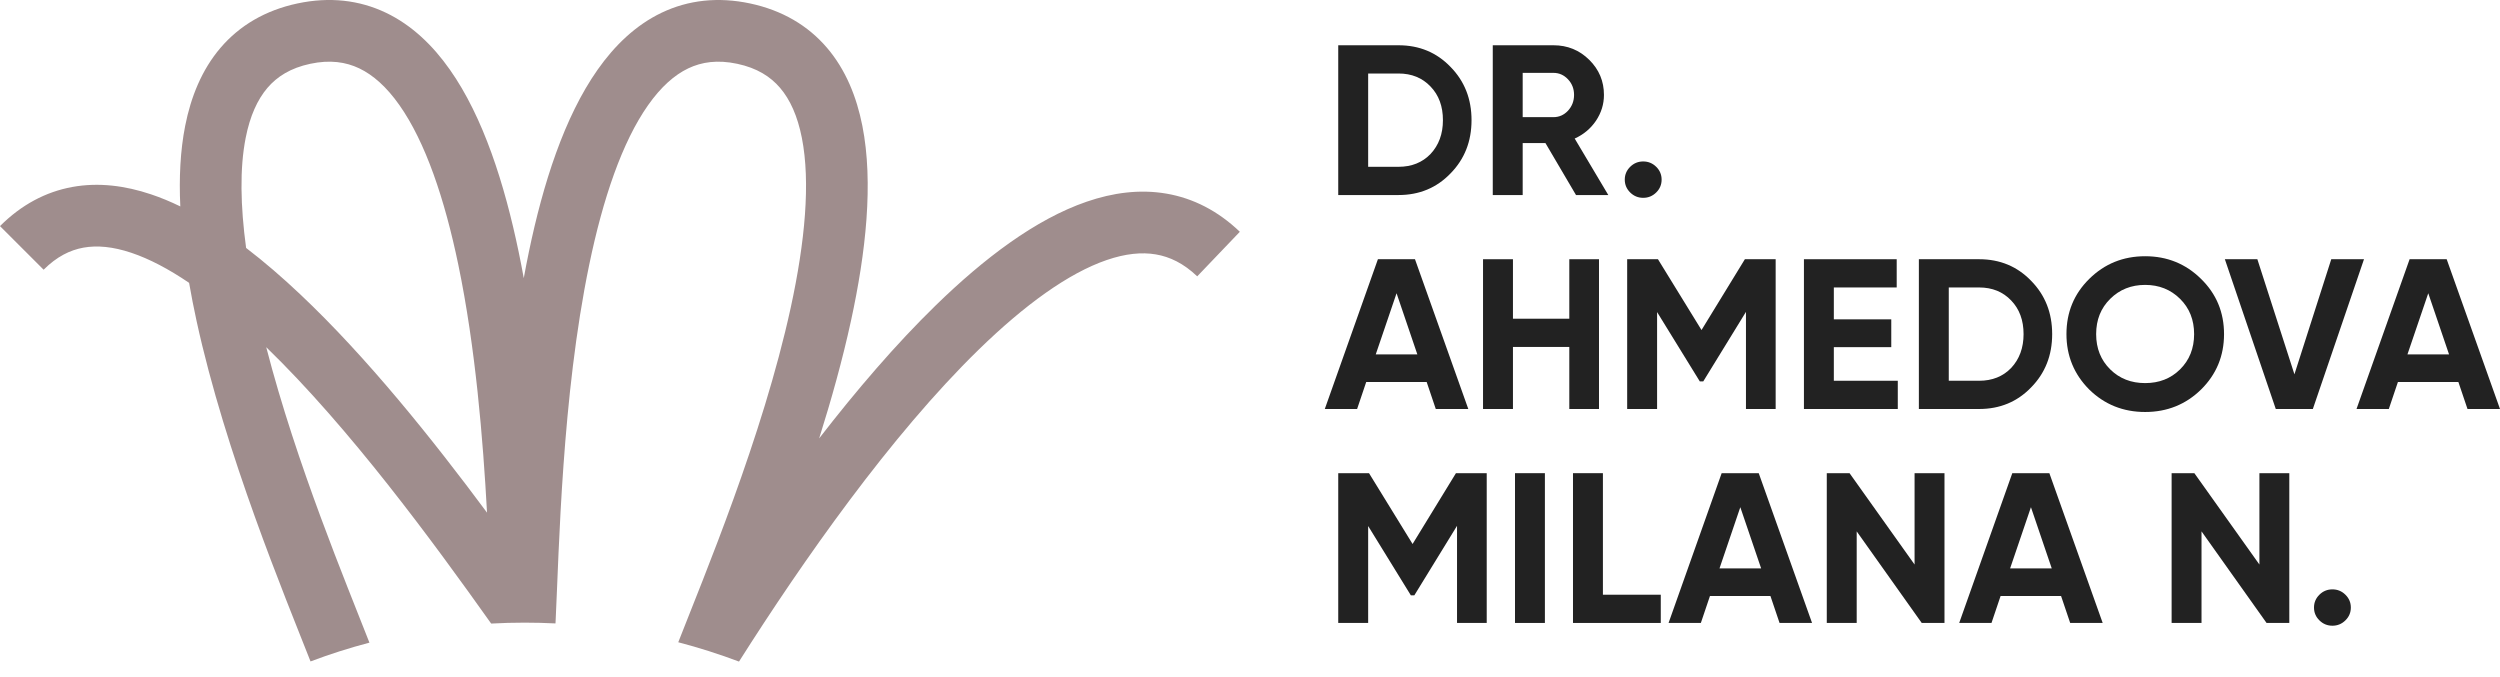
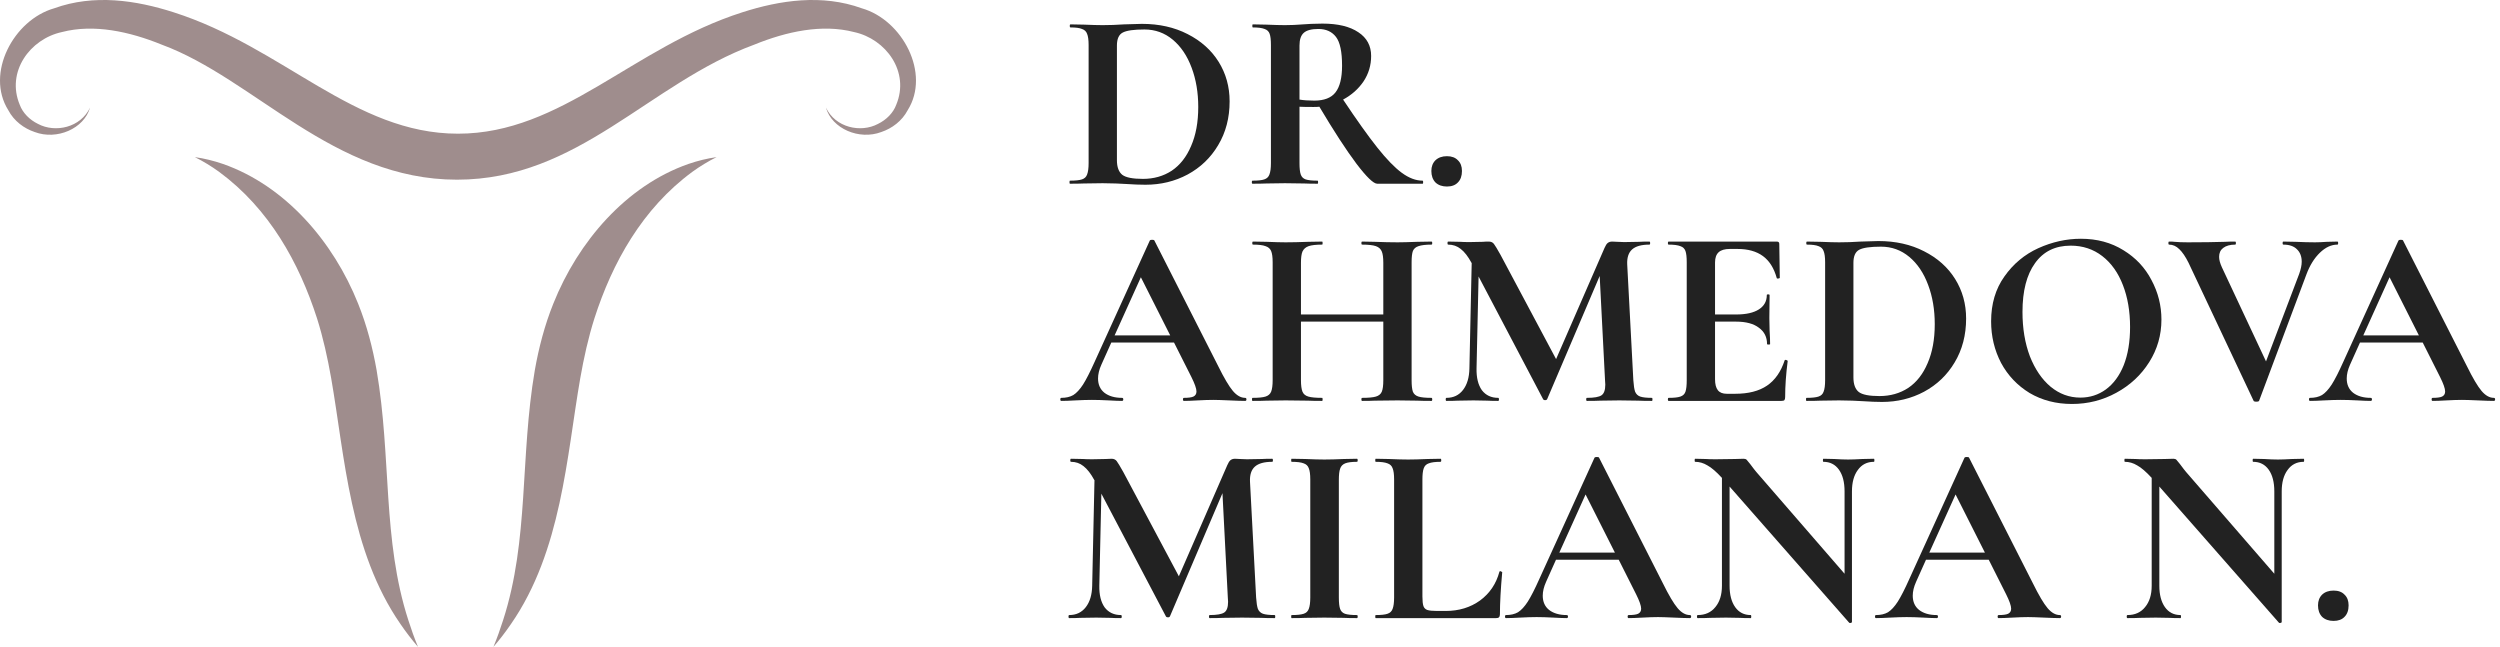
- <svg xmlns="http://www.w3.org/2000/svg" width="122" height="33" viewBox="0 0 122 33" fill="none">
-   <path d="M65.306 2.209H68.247C69.262 2.209 70.109 2.561 70.785 3.264C71.469 3.96 71.811 4.826 71.811 5.864C71.811 6.901 71.469 7.767 70.785 8.463C70.109 9.166 69.262 9.518 68.247 9.518H65.306V2.209ZM66.766 8.14H68.247C68.888 8.14 69.41 7.931 69.812 7.513C70.214 7.082 70.415 6.532 70.415 5.864C70.415 5.188 70.214 4.642 69.812 4.224C69.41 3.8 68.888 3.587 68.247 3.587H66.766V8.14Z" fill="#222222" />
-   <path d="M78.485 9.518H76.909L75.417 6.981H74.307V9.518H72.847V2.209H75.809C76.493 2.209 77.075 2.446 77.554 2.919C78.034 3.393 78.273 3.963 78.273 4.632C78.273 5.084 78.143 5.505 77.882 5.895C77.621 6.278 77.275 6.567 76.845 6.761L78.485 9.518ZM75.809 3.556H74.307V5.717H75.809C76.084 5.717 76.32 5.613 76.517 5.404C76.715 5.188 76.814 4.931 76.814 4.632C76.814 4.332 76.715 4.078 76.517 3.869C76.32 3.661 76.084 3.556 75.809 3.556Z" fill="#222222" />
-   <path d="M81.087 8.766C81.087 9.01 80.999 9.219 80.823 9.393C80.646 9.567 80.435 9.654 80.188 9.654C79.941 9.654 79.73 9.567 79.553 9.393C79.377 9.219 79.289 9.01 79.289 8.766C79.289 8.523 79.377 8.314 79.553 8.14C79.73 7.966 79.941 7.879 80.188 7.879C80.435 7.879 80.646 7.966 80.823 8.14C80.999 8.314 81.087 8.523 81.087 8.766Z" fill="#222222" />
-   <path d="M71.653 19.959H70.066L69.622 18.643H66.671L66.227 19.959H64.65L67.242 12.65H69.051L71.653 19.959ZM68.152 14.31L67.136 17.296H69.167L68.152 14.31Z" fill="#222222" />
-   <path d="M76.582 15.553V12.65H78.031V19.959H76.582V16.931H73.832V19.959H72.372V12.65H73.832V15.553H76.582Z" fill="#222222" />
-   <path d="M85.15 12.65H86.652V19.959H85.203V15.219L83.119 18.612H82.95L80.866 15.229V19.959H79.406V12.65H80.908L83.034 16.106L85.15 12.65Z" fill="#222222" />
-   <path d="M89.491 16.941V18.581H92.612V19.959H88.032V12.65H92.559V14.028H89.491V15.584H92.294V16.941H89.491Z" fill="#222222" />
-   <path d="M93.641 12.65H96.581C97.597 12.65 98.443 13.002 99.12 13.705C99.804 14.401 100.146 15.267 100.146 16.305C100.146 17.342 99.804 18.208 99.12 18.904C98.443 19.607 97.597 19.959 96.581 19.959H93.641V12.65ZM95.1 18.581H96.581C97.223 18.581 97.745 18.372 98.147 17.954C98.549 17.523 98.75 16.973 98.75 16.305C98.75 15.629 98.549 15.083 98.147 14.665C97.745 14.241 97.223 14.028 96.581 14.028H95.1V18.581Z" fill="#222222" />
-   <path d="M107.412 19.009C106.664 19.74 105.755 20.105 104.683 20.105C103.611 20.105 102.701 19.74 101.954 19.009C101.213 18.264 100.843 17.363 100.843 16.305C100.843 15.239 101.213 14.342 101.954 13.611C102.701 12.873 103.611 12.504 104.683 12.504C105.755 12.504 106.664 12.873 107.412 13.611C108.159 14.342 108.533 15.239 108.533 16.305C108.533 17.369 108.159 18.271 107.412 19.009ZM102.98 18.027C103.431 18.473 103.999 18.695 104.683 18.695C105.367 18.695 105.934 18.473 106.386 18.027C106.844 17.575 107.073 17.001 107.073 16.305C107.073 15.608 106.844 15.034 106.386 14.582C105.927 14.129 105.36 13.903 104.683 13.903C104.006 13.903 103.438 14.129 102.98 14.582C102.521 15.034 102.292 15.608 102.292 16.305C102.292 17.001 102.521 17.575 102.98 18.027Z" fill="#222222" />
-   <path d="M112.867 19.959H111.058L108.573 12.65H110.159L111.968 18.267L113.766 12.65H115.363L112.867 19.959Z" fill="#222222" />
-   <path d="M122 19.959H120.414L119.969 18.643H117.018L116.574 19.959H114.998L117.589 12.65H119.398L122 19.959ZM118.499 14.31L117.483 17.296H119.514L118.499 14.31Z" fill="#222222" />
-   <path d="M71.05 23.091H72.552V30.4H71.103V25.66L69.019 29.053H68.85L66.766 25.67V30.4H65.306V23.091H66.808L68.934 26.547L71.05 23.091Z" fill="#222222" />
-   <path d="M73.932 30.4V23.091H75.391V30.4H73.932Z" fill="#222222" />
-   <path d="M78.222 23.091V29.022H81.046V30.4H76.762V23.091H78.222Z" fill="#222222" />
-   <path d="M88.428 30.4H86.842L86.397 29.084H83.446L83.002 30.4H81.426L84.017 23.091H85.826L88.428 30.4ZM84.927 24.751L83.912 27.737H85.943L84.927 24.751Z" fill="#222222" />
-   <path d="M93.431 27.549V23.091H94.891V30.4H93.78L90.607 25.931V30.4H89.147V23.091H90.258L93.431 27.549Z" fill="#222222" />
-   <path d="M102.611 30.4H101.025L100.58 29.084H97.629L97.185 30.4H95.609L98.2 23.091H100.009L102.611 30.4ZM99.11 24.751L98.094 27.737H100.125L99.11 24.751Z" fill="#222222" />
-   <path d="M110.259 27.549V23.091H111.718V30.4H110.608L107.434 25.931V30.4H105.975V23.091H107.085L110.259 27.549Z" fill="#222222" />
-   <path d="M114.721 29.648C114.721 29.892 114.633 30.101 114.456 30.274C114.28 30.448 114.068 30.535 113.822 30.535C113.575 30.535 113.363 30.448 113.187 30.274C113.011 30.101 112.923 29.892 112.923 29.648C112.923 29.404 113.011 29.196 113.187 29.022C113.363 28.848 113.575 28.761 113.822 28.761C114.068 28.761 114.28 28.848 114.456 29.022C114.633 29.196 114.721 29.404 114.721 29.648Z" fill="#222222" />
-   <path fill-rule="evenodd" clip-rule="evenodd" d="M32.291 0.619C33.587 0.002 35.037 -0.164 36.603 0.168C38.169 0.501 39.427 1.243 40.359 2.334C41.274 3.406 41.805 4.732 42.083 6.14C42.632 8.918 42.255 12.318 41.528 15.655C41.113 17.564 40.568 19.512 39.975 21.394C41.787 19.053 43.713 16.802 45.663 14.903C48.019 12.608 50.533 10.7 53.028 9.843C54.295 9.407 55.608 9.225 56.911 9.447C58.229 9.671 59.44 10.293 60.504 11.311L58.424 13.486C57.758 12.849 57.084 12.53 56.406 12.415C55.713 12.297 54.919 12.376 54.006 12.69C52.142 13.33 50.012 14.869 47.764 17.059C43.455 21.257 39.167 27.39 36.063 32.285C35.098 31.921 34.109 31.606 33.099 31.342C34.347 28.141 37.211 21.335 38.587 15.015C39.288 11.793 39.557 8.883 39.13 6.723C38.92 5.662 38.558 4.861 38.069 4.289C37.598 3.737 36.941 3.318 35.977 3.113C35.013 2.908 34.243 3.024 33.587 3.336C32.909 3.66 32.252 4.244 31.629 5.129C30.36 6.929 29.422 9.696 28.753 12.925C27.419 19.35 27.283 26.857 27.118 30.221L27.108 30.423C26.608 30.398 26.105 30.385 25.598 30.385C25.052 30.385 24.509 30.4 23.969 30.43C21.091 26.38 17.08 20.906 12.992 16.942C14.474 22.686 16.909 28.489 18.028 31.361C17.049 31.618 16.09 31.925 15.154 32.278C13.914 29.118 11.005 22.152 9.591 15.655C9.457 15.038 9.335 14.42 9.228 13.803C8.237 13.131 7.292 12.632 6.409 12.336C5.511 12.035 4.736 11.964 4.067 12.086C3.415 12.205 2.768 12.523 2.129 13.162L0 11.034C1.035 9.998 2.225 9.362 3.528 9.124C4.815 8.89 6.115 9.062 7.366 9.482C7.843 9.642 8.321 9.84 8.799 10.073C8.734 8.681 8.797 7.351 9.037 6.14C9.315 4.732 9.846 3.406 10.761 2.334C11.693 1.243 12.951 0.501 14.517 0.168C16.082 -0.165 17.533 0.002 18.828 0.619C20.101 1.226 21.125 2.221 21.951 3.395C23.583 5.709 24.621 8.969 25.315 12.313C25.401 12.729 25.483 13.15 25.56 13.574C25.637 13.15 25.718 12.729 25.805 12.313C26.499 8.969 27.537 5.709 29.168 3.395C29.995 2.221 31.019 1.226 32.291 0.619ZM17.532 3.336C16.877 3.024 16.106 2.908 15.142 3.113C14.178 3.318 13.522 3.737 13.05 4.289C12.562 4.861 12.199 5.662 11.99 6.723C11.696 8.209 11.732 10.048 12.01 12.099C12.905 12.783 13.788 13.548 14.648 14.36C17.918 17.444 21.12 21.452 23.767 25.017C23.57 21.423 23.205 16.96 22.367 12.925C21.697 9.696 20.759 6.929 19.491 5.129C18.868 4.245 18.211 3.66 17.532 3.336Z" fill="#9F8D8D" />
+ <svg xmlns="http://www.w3.org/2000/svg" width="143" height="37" viewBox="0 0 143 37" fill="none">
+   <path d="M40.988 8.987C40.499 9.231 40.04 9.513 39.608 9.824C36.733 11.937 35.022 15.034 33.999 18.217C33.65 19.32 33.398 20.462 33.19 21.638C32.407 26.142 32.122 31.514 29.229 35.693C28.917 36.15 28.584 36.584 28.225 37C28.434 36.492 28.616 35.986 28.778 35.473C30.271 30.854 29.737 26.177 30.591 21.178C30.817 19.901 31.149 18.613 31.649 17.37C33.063 13.826 35.81 10.627 39.379 9.378C39.907 9.196 40.447 9.063 40.988 8.987Z" fill="#9F8D8D" />
+   <path d="M11.146 8.987C11.687 9.063 12.227 9.196 12.755 9.378C16.324 10.627 19.071 13.826 20.485 17.37C20.985 18.613 21.317 19.901 21.543 21.178C22.397 26.177 21.863 30.854 23.356 35.473C23.518 35.986 23.7 36.492 23.909 37C23.55 36.584 23.217 36.15 22.905 35.693C20.012 31.514 19.727 26.142 18.944 21.638C18.736 20.462 18.484 19.32 18.136 18.217C17.112 15.034 15.4 11.937 12.526 9.824C12.094 9.513 11.635 9.231 11.146 8.987Z" fill="#9F8D8D" />
+   <path d="M42.463 0.703C44.604 0.016 47.012 -0.352 49.296 0.475C51.623 1.142 53.239 4.199 51.921 6.301C51.594 6.925 51.018 7.348 50.407 7.553C49.148 8.028 47.588 7.368 47.241 6.15C47.783 7.303 49.233 7.613 50.218 7.089C50.702 6.854 51.094 6.457 51.262 5.999C52.056 4.11 50.679 2.227 48.85 1.833C47.02 1.359 44.99 1.803 43.14 2.555C37.105 4.78 33.101 10.278 26.137 10.278C19.064 10.278 14.545 4.506 9.255 2.555C7.404 1.803 5.374 1.359 3.544 1.833C1.715 2.227 0.339 4.11 1.132 5.999C1.301 6.457 1.692 6.854 2.176 7.089C3.161 7.613 4.611 7.303 5.153 6.15C4.806 7.368 3.246 8.028 1.988 7.553C1.376 7.348 0.8 6.925 0.473 6.301C-0.844 4.199 0.771 1.142 3.098 0.475C5.382 -0.352 7.79 0.016 9.931 0.703C16.215 2.709 20.253 7.647 26.197 7.647C32.141 7.647 36.179 2.709 42.463 0.703Z" fill="#9F8D8D" />
+   <path d="M65.521 10.567C65.21 10.567 64.84 10.553 64.412 10.524C64.257 10.514 64.062 10.504 63.829 10.495C63.605 10.485 63.353 10.48 63.071 10.48L61.992 10.495C61.797 10.504 61.535 10.509 61.204 10.509C61.185 10.509 61.175 10.48 61.175 10.422C61.175 10.363 61.185 10.334 61.204 10.334C61.515 10.334 61.744 10.31 61.889 10.261C62.035 10.213 62.133 10.12 62.181 9.984C62.239 9.838 62.269 9.619 62.269 9.328V2.575C62.269 2.284 62.239 2.07 62.181 1.934C62.133 1.798 62.035 1.705 61.889 1.657C61.753 1.598 61.535 1.569 61.233 1.569C61.204 1.569 61.189 1.54 61.189 1.482C61.189 1.423 61.204 1.394 61.233 1.394L62.006 1.409C62.453 1.428 62.808 1.438 63.071 1.438C63.469 1.438 63.878 1.423 64.296 1.394C64.801 1.375 65.142 1.365 65.317 1.365C66.299 1.365 67.169 1.559 67.927 1.948C68.695 2.337 69.288 2.867 69.707 3.538C70.124 4.209 70.334 4.962 70.334 5.798C70.334 6.742 70.115 7.578 69.677 8.307C69.249 9.026 68.666 9.585 67.927 9.984C67.198 10.373 66.396 10.567 65.521 10.567ZM65.375 10.232C65.997 10.232 66.547 10.076 67.023 9.765C67.499 9.444 67.869 8.973 68.131 8.351C68.404 7.728 68.54 6.985 68.54 6.119C68.54 5.293 68.413 4.544 68.161 3.873C67.908 3.193 67.548 2.658 67.081 2.269C66.615 1.88 66.075 1.686 65.463 1.686C64.86 1.686 64.447 1.744 64.223 1.861C63.999 1.977 63.888 2.225 63.888 2.605V9.167C63.888 9.556 63.99 9.833 64.194 9.999C64.398 10.154 64.792 10.232 65.375 10.232Z" fill="#222222" />
+   <path d="M81.375 10.334C81.394 10.334 81.404 10.363 81.404 10.422C81.404 10.48 81.394 10.509 81.375 10.509H78.779C78.565 10.509 78.166 10.125 77.583 9.357C77 8.579 76.295 7.495 75.468 6.105C75.391 6.114 75.279 6.119 75.133 6.119C74.754 6.119 74.486 6.114 74.331 6.105V9.328C74.331 9.629 74.355 9.848 74.404 9.984C74.452 10.12 74.545 10.213 74.681 10.261C74.827 10.31 75.055 10.334 75.366 10.334C75.386 10.334 75.395 10.363 75.395 10.422C75.395 10.48 75.386 10.509 75.366 10.509C75.045 10.509 74.793 10.504 74.608 10.495L73.499 10.48L72.435 10.495C72.24 10.504 71.978 10.509 71.647 10.509C71.618 10.509 71.603 10.48 71.603 10.422C71.603 10.363 71.618 10.334 71.647 10.334C71.958 10.334 72.182 10.31 72.318 10.261C72.464 10.213 72.561 10.12 72.61 9.984C72.668 9.838 72.697 9.619 72.697 9.328V2.575C72.697 2.284 72.673 2.07 72.624 1.934C72.576 1.798 72.479 1.705 72.333 1.657C72.187 1.598 71.963 1.569 71.662 1.569C71.642 1.569 71.633 1.54 71.633 1.482C71.633 1.423 71.642 1.394 71.662 1.394L72.435 1.409C72.882 1.428 73.237 1.438 73.499 1.438C73.83 1.438 74.175 1.423 74.535 1.394C74.661 1.384 74.817 1.375 75.002 1.365C75.196 1.355 75.41 1.35 75.643 1.35C76.528 1.35 77.213 1.516 77.7 1.846C78.186 2.167 78.429 2.619 78.429 3.203C78.429 3.737 78.283 4.223 77.991 4.661C77.7 5.089 77.311 5.434 76.825 5.696C77.602 6.863 78.254 7.777 78.779 8.438C79.304 9.099 79.77 9.581 80.179 9.882C80.587 10.183 80.986 10.334 81.375 10.334ZM74.331 5.696C74.564 5.735 74.846 5.755 75.177 5.755C75.74 5.755 76.144 5.599 76.387 5.288C76.64 4.967 76.766 4.457 76.766 3.757C76.766 2.959 76.65 2.41 76.416 2.109C76.183 1.807 75.847 1.657 75.41 1.657C75.021 1.657 74.744 1.73 74.579 1.875C74.413 2.021 74.331 2.264 74.331 2.605V5.696Z" fill="#222222" />
+   <path d="M82.764 10.669C82.492 10.669 82.273 10.592 82.108 10.436C81.952 10.271 81.874 10.052 81.874 9.78C81.874 9.527 81.952 9.323 82.108 9.167C82.273 9.012 82.492 8.934 82.764 8.934C83.036 8.934 83.245 9.012 83.391 9.167C83.546 9.313 83.624 9.517 83.624 9.78C83.624 10.062 83.546 10.281 83.391 10.436C83.245 10.592 83.036 10.669 82.764 10.669Z" fill="#222222" />
+   <path d="M71.223 22.757C71.272 22.757 71.296 22.787 71.296 22.845C71.296 22.903 71.272 22.932 71.223 22.932C71.029 22.932 70.727 22.923 70.319 22.903C69.891 22.884 69.585 22.874 69.4 22.874C69.157 22.874 68.861 22.884 68.511 22.903C68.18 22.923 67.918 22.932 67.723 22.932C67.684 22.932 67.665 22.903 67.665 22.845C67.665 22.787 67.684 22.757 67.723 22.757C67.976 22.757 68.156 22.733 68.263 22.684C68.379 22.626 68.438 22.529 68.438 22.393C68.438 22.227 68.34 21.951 68.146 21.561L67.154 19.593H63.567L62.998 20.861C62.871 21.143 62.808 21.406 62.808 21.649C62.808 21.999 62.93 22.271 63.173 22.466C63.426 22.66 63.761 22.757 64.179 22.757C64.228 22.757 64.252 22.787 64.252 22.845C64.252 22.903 64.228 22.932 64.179 22.932C64.004 22.932 63.751 22.923 63.421 22.903C63.051 22.884 62.73 22.874 62.458 22.874C62.196 22.874 61.88 22.884 61.51 22.903C61.18 22.923 60.912 22.932 60.708 22.932C60.669 22.932 60.65 22.903 60.65 22.845C60.65 22.787 60.669 22.757 60.708 22.757C60.98 22.757 61.209 22.704 61.394 22.597C61.578 22.48 61.763 22.281 61.948 21.999C62.133 21.707 62.351 21.28 62.604 20.716L65.769 13.759C65.788 13.73 65.832 13.715 65.9 13.715C65.978 13.715 66.022 13.73 66.031 13.759L69.677 20.934C70.018 21.625 70.3 22.101 70.523 22.364C70.747 22.626 70.98 22.757 71.223 22.757ZM63.756 19.184H66.936L65.258 15.859L63.756 19.184Z" fill="#222222" />
+   <path d="M81.881 22.757C81.911 22.757 81.925 22.787 81.925 22.845C81.925 22.903 81.911 22.932 81.881 22.932C81.541 22.932 81.269 22.928 81.065 22.918L79.942 22.903L78.629 22.918C78.454 22.928 78.216 22.932 77.915 22.932C77.885 22.932 77.871 22.903 77.871 22.845C77.871 22.787 77.885 22.757 77.915 22.757C78.274 22.757 78.537 22.733 78.702 22.684C78.867 22.636 78.979 22.544 79.038 22.407C79.096 22.271 79.125 22.052 79.125 21.751V18.397H74.415V21.751C74.415 22.043 74.444 22.262 74.502 22.407C74.56 22.544 74.672 22.636 74.837 22.684C75.003 22.733 75.265 22.757 75.625 22.757C75.644 22.757 75.654 22.787 75.654 22.845C75.654 22.903 75.644 22.932 75.625 22.932C75.285 22.932 75.012 22.928 74.808 22.918L73.539 22.903L72.446 22.918C72.251 22.928 71.984 22.932 71.644 22.932C71.624 22.932 71.614 22.903 71.614 22.845C71.614 22.787 71.624 22.757 71.644 22.757C71.984 22.757 72.232 22.733 72.387 22.684C72.543 22.636 72.65 22.544 72.708 22.407C72.766 22.262 72.796 22.043 72.796 21.751V14.999C72.796 14.707 72.766 14.493 72.708 14.357C72.65 14.221 72.543 14.129 72.387 14.08C72.242 14.022 72.003 13.992 71.673 13.992C71.644 13.992 71.629 13.963 71.629 13.905C71.629 13.847 71.644 13.818 71.673 13.818L72.46 13.832C72.907 13.851 73.267 13.861 73.539 13.861C73.909 13.861 74.337 13.851 74.823 13.832L75.625 13.818C75.644 13.818 75.654 13.847 75.654 13.905C75.654 13.963 75.644 13.992 75.625 13.992C75.275 13.992 75.017 14.022 74.852 14.08C74.687 14.138 74.57 14.24 74.502 14.386C74.444 14.522 74.415 14.736 74.415 15.028V17.988H79.125V15.028C79.125 14.736 79.096 14.522 79.038 14.386C78.979 14.24 78.867 14.138 78.702 14.08C78.537 14.022 78.274 13.992 77.915 13.992C77.885 13.992 77.871 13.963 77.871 13.905C77.871 13.847 77.885 13.818 77.915 13.818L78.629 13.832C79.115 13.851 79.553 13.861 79.942 13.861C80.204 13.861 80.579 13.851 81.065 13.832L81.881 13.818C81.911 13.818 81.925 13.847 81.925 13.905C81.925 13.963 81.911 13.992 81.881 13.992C81.551 13.992 81.303 14.022 81.138 14.08C80.982 14.129 80.875 14.221 80.817 14.357C80.768 14.493 80.744 14.707 80.744 14.999V21.751C80.744 22.043 80.768 22.262 80.817 22.407C80.875 22.544 80.982 22.636 81.138 22.684C81.293 22.733 81.541 22.757 81.881 22.757Z" fill="#222222" />
+   <path d="M94.492 22.757C94.511 22.757 94.521 22.787 94.521 22.845C94.521 22.903 94.511 22.932 94.492 22.932C94.161 22.932 93.899 22.928 93.704 22.918L92.625 22.903L91.531 22.918C91.347 22.928 91.094 22.932 90.773 22.932C90.744 22.932 90.729 22.903 90.729 22.845C90.729 22.787 90.744 22.757 90.773 22.757C91.181 22.757 91.458 22.709 91.604 22.612C91.75 22.514 91.823 22.31 91.823 21.999L91.808 21.751L91.502 15.786L88.498 22.83C88.478 22.869 88.439 22.889 88.381 22.889C88.323 22.889 88.284 22.869 88.264 22.83L84.575 15.816L84.458 21.08C84.448 21.605 84.55 22.018 84.764 22.32C84.988 22.612 85.299 22.757 85.698 22.757C85.727 22.757 85.741 22.787 85.741 22.845C85.741 22.903 85.727 22.932 85.698 22.932C85.435 22.932 85.231 22.928 85.085 22.918L84.283 22.903L83.364 22.918C83.209 22.928 83 22.932 82.737 22.932C82.708 22.932 82.693 22.903 82.693 22.845C82.693 22.787 82.708 22.757 82.737 22.757C83.136 22.757 83.452 22.607 83.685 22.305C83.918 22.004 84.04 21.596 84.05 21.08L84.181 15.043L84.166 15.028C83.972 14.668 83.768 14.406 83.554 14.24C83.35 14.075 83.111 13.992 82.839 13.992C82.81 13.992 82.795 13.963 82.795 13.905C82.795 13.847 82.81 13.818 82.839 13.818L83.525 13.832C83.661 13.842 83.836 13.847 84.05 13.847L84.823 13.832C84.91 13.822 85.022 13.818 85.158 13.818C85.284 13.818 85.382 13.861 85.45 13.949C85.518 14.036 85.644 14.245 85.829 14.576L89.008 20.541L91.779 14.182C91.838 14.046 91.896 13.954 91.954 13.905C92.022 13.847 92.11 13.818 92.217 13.818C92.304 13.818 92.401 13.822 92.508 13.832C92.625 13.842 92.756 13.847 92.902 13.847L93.763 13.832C93.899 13.822 94.093 13.818 94.346 13.818C94.375 13.818 94.39 13.847 94.39 13.905C94.39 13.963 94.375 13.992 94.346 13.992C93.889 13.992 93.558 14.085 93.354 14.27C93.15 14.454 93.058 14.741 93.077 15.13L93.427 21.751C93.447 22.052 93.481 22.271 93.529 22.407C93.588 22.544 93.685 22.636 93.821 22.684C93.967 22.733 94.19 22.757 94.492 22.757Z" fill="#222222" />
+   <path d="M102.082 20.614C102.082 20.594 102.101 20.584 102.14 20.584C102.169 20.584 102.193 20.594 102.213 20.614C102.242 20.623 102.257 20.633 102.257 20.643C102.159 21.401 102.111 22.091 102.111 22.714C102.111 22.791 102.096 22.85 102.067 22.889C102.038 22.918 101.979 22.932 101.892 22.932H95.446C95.417 22.932 95.402 22.903 95.402 22.845C95.402 22.787 95.417 22.757 95.446 22.757C95.757 22.757 95.981 22.733 96.117 22.684C96.263 22.636 96.36 22.544 96.408 22.407C96.457 22.262 96.481 22.043 96.481 21.751V14.999C96.481 14.707 96.457 14.493 96.408 14.357C96.36 14.221 96.263 14.129 96.117 14.08C95.971 14.022 95.747 13.992 95.446 13.992C95.417 13.992 95.402 13.963 95.402 13.905C95.402 13.847 95.417 13.818 95.446 13.818H101.629C101.727 13.818 101.775 13.861 101.775 13.949L101.804 15.888C101.804 15.908 101.775 15.922 101.717 15.932C101.668 15.942 101.639 15.932 101.629 15.903C101.474 15.339 101.211 14.921 100.842 14.649C100.472 14.377 99.986 14.24 99.383 14.24H98.946C98.654 14.24 98.44 14.304 98.304 14.43C98.168 14.556 98.1 14.751 98.1 15.013V17.988H99.311C99.874 17.988 100.307 17.891 100.609 17.697C100.91 17.502 101.061 17.23 101.061 16.88C101.061 16.851 101.085 16.836 101.134 16.836C101.192 16.836 101.221 16.851 101.221 16.88L101.207 18.193L101.221 18.893C101.241 19.223 101.25 19.486 101.25 19.68C101.25 19.7 101.221 19.709 101.163 19.709C101.104 19.709 101.075 19.7 101.075 19.68C101.075 19.282 100.92 18.971 100.609 18.747C100.307 18.514 99.87 18.397 99.296 18.397H98.1V21.693C98.1 21.975 98.154 22.184 98.261 22.32C98.368 22.456 98.538 22.524 98.771 22.524H99.252C100.011 22.524 100.618 22.369 101.075 22.057C101.532 21.746 101.868 21.265 102.082 20.614Z" fill="#222222" />
+   <path d="M107.649 22.991C107.338 22.991 106.969 22.976 106.541 22.947C106.385 22.937 106.191 22.928 105.957 22.918C105.734 22.908 105.481 22.903 105.199 22.903L104.12 22.918C103.925 22.928 103.663 22.932 103.332 22.932C103.313 22.932 103.303 22.903 103.303 22.845C103.303 22.787 103.313 22.757 103.332 22.757C103.643 22.757 103.872 22.733 104.018 22.684C104.164 22.636 104.261 22.544 104.309 22.407C104.368 22.262 104.397 22.043 104.397 21.751V14.999C104.397 14.707 104.368 14.493 104.309 14.357C104.261 14.221 104.164 14.129 104.018 14.08C103.882 14.022 103.663 13.992 103.361 13.992C103.332 13.992 103.318 13.963 103.318 13.905C103.318 13.847 103.332 13.818 103.361 13.818L104.134 13.832C104.582 13.851 104.936 13.861 105.199 13.861C105.598 13.861 106.006 13.847 106.424 13.818C106.93 13.798 107.27 13.788 107.445 13.788C108.427 13.788 109.297 13.983 110.055 14.372C110.824 14.761 111.417 15.29 111.835 15.961C112.253 16.632 112.462 17.386 112.462 18.222C112.462 19.165 112.243 20.001 111.806 20.73C111.378 21.45 110.794 22.009 110.055 22.407C109.326 22.796 108.524 22.991 107.649 22.991ZM107.503 22.655C108.126 22.655 108.675 22.5 109.151 22.189C109.628 21.868 109.997 21.396 110.26 20.774C110.532 20.152 110.668 19.408 110.668 18.543C110.668 17.716 110.542 16.968 110.289 16.297C110.036 15.616 109.676 15.081 109.21 14.693C108.743 14.304 108.203 14.109 107.591 14.109C106.988 14.109 106.575 14.168 106.351 14.284C106.128 14.401 106.016 14.649 106.016 15.028V21.591C106.016 21.98 106.118 22.257 106.322 22.422C106.526 22.578 106.92 22.655 107.503 22.655Z" fill="#222222" />
+   <path d="M118.515 23.107C117.611 23.107 116.804 22.898 116.094 22.48C115.394 22.052 114.85 21.479 114.461 20.759C114.082 20.03 113.892 19.238 113.892 18.382C113.892 17.381 114.145 16.525 114.651 15.816C115.156 15.096 115.803 14.556 116.59 14.197C117.387 13.837 118.199 13.657 119.026 13.657C119.949 13.657 120.761 13.876 121.461 14.313C122.161 14.741 122.696 15.31 123.065 16.02C123.445 16.729 123.634 17.483 123.634 18.28C123.634 19.165 123.401 19.977 122.934 20.716C122.468 21.455 121.84 22.038 121.053 22.466C120.275 22.893 119.429 23.107 118.515 23.107ZM118.997 22.743C119.541 22.743 120.027 22.587 120.455 22.276C120.892 21.955 121.233 21.494 121.476 20.891C121.719 20.278 121.84 19.549 121.84 18.703C121.84 17.809 121.704 17.011 121.432 16.311C121.16 15.602 120.766 15.047 120.251 14.649C119.735 14.25 119.133 14.051 118.442 14.051C117.558 14.051 116.877 14.386 116.401 15.057C115.924 15.718 115.686 16.647 115.686 17.843C115.686 18.786 115.827 19.632 116.109 20.38C116.401 21.119 116.794 21.698 117.29 22.116C117.796 22.534 118.365 22.743 118.997 22.743Z" fill="#222222" />
+   <path d="M133.7 13.818C133.729 13.818 133.744 13.847 133.744 13.905C133.744 13.963 133.729 13.992 133.7 13.992C133.35 13.992 133.014 14.148 132.694 14.459C132.373 14.77 132.115 15.188 131.921 15.713L129.223 22.918C129.213 22.957 129.159 22.976 129.062 22.976C128.965 22.976 128.911 22.957 128.902 22.918L125.183 15.028C125.008 14.678 124.833 14.42 124.658 14.255C124.483 14.08 124.288 13.992 124.074 13.992C124.045 13.992 124.031 13.963 124.031 13.905C124.031 13.847 124.045 13.818 124.074 13.818C124.22 13.818 124.322 13.822 124.381 13.832C124.575 13.851 124.828 13.861 125.139 13.861C125.975 13.861 126.685 13.851 127.268 13.832C127.424 13.822 127.618 13.818 127.852 13.818C127.881 13.818 127.895 13.847 127.895 13.905C127.895 13.963 127.881 13.992 127.852 13.992C127.56 13.992 127.332 14.056 127.166 14.182C127.011 14.299 126.933 14.469 126.933 14.693C126.933 14.858 126.986 15.057 127.093 15.29L129.616 20.672L131.512 15.67C131.61 15.397 131.658 15.164 131.658 14.97C131.658 14.668 131.566 14.43 131.381 14.255C131.206 14.08 130.948 13.992 130.608 13.992C130.579 13.992 130.564 13.963 130.564 13.905C130.564 13.847 130.579 13.818 130.608 13.818L131.323 13.832C131.731 13.851 132.096 13.861 132.417 13.861C132.601 13.861 132.83 13.851 133.102 13.832L133.7 13.818Z" fill="#222222" />
+   <path d="M142.647 22.757C142.696 22.757 142.72 22.787 142.72 22.845C142.72 22.903 142.696 22.932 142.647 22.932C142.453 22.932 142.152 22.923 141.743 22.903C141.315 22.884 141.009 22.874 140.824 22.874C140.581 22.874 140.285 22.884 139.935 22.903C139.604 22.923 139.342 22.932 139.147 22.932C139.108 22.932 139.089 22.903 139.089 22.845C139.089 22.787 139.108 22.757 139.147 22.757C139.4 22.757 139.58 22.733 139.687 22.684C139.804 22.626 139.862 22.529 139.862 22.393C139.862 22.227 139.765 21.951 139.57 21.561L138.579 19.593H134.991L134.422 20.861C134.296 21.143 134.233 21.406 134.233 21.649C134.233 21.999 134.354 22.271 134.597 22.466C134.85 22.66 135.185 22.757 135.603 22.757C135.652 22.757 135.676 22.787 135.676 22.845C135.676 22.903 135.652 22.932 135.603 22.932C135.428 22.932 135.176 22.923 134.845 22.903C134.476 22.884 134.155 22.874 133.883 22.874C133.62 22.874 133.304 22.884 132.935 22.903C132.604 22.923 132.337 22.932 132.132 22.932C132.094 22.932 132.074 22.903 132.074 22.845C132.074 22.787 132.094 22.757 132.132 22.757C132.405 22.757 132.633 22.704 132.818 22.597C133.003 22.48 133.187 22.281 133.372 21.999C133.557 21.707 133.776 21.28 134.028 20.716L137.193 13.759C137.213 13.73 137.256 13.715 137.324 13.715C137.402 13.715 137.446 13.73 137.456 13.759L141.102 20.934C141.442 21.625 141.724 22.101 141.947 22.364C142.171 22.626 142.404 22.757 142.647 22.757ZM135.181 19.184H138.36L136.683 15.859L135.181 19.184Z" fill="#222222" />
+   <path d="M72.915 35.181C72.934 35.181 72.944 35.21 72.944 35.268C72.944 35.327 72.934 35.356 72.915 35.356C72.584 35.356 72.322 35.351 72.127 35.341L71.048 35.327L69.954 35.341C69.77 35.351 69.517 35.356 69.196 35.356C69.167 35.356 69.152 35.327 69.152 35.268C69.152 35.21 69.167 35.181 69.196 35.181C69.604 35.181 69.882 35.132 70.027 35.035C70.173 34.938 70.246 34.733 70.246 34.422L70.231 34.175L69.925 28.21L66.921 35.254C66.901 35.293 66.863 35.312 66.804 35.312C66.746 35.312 66.707 35.293 66.688 35.254L62.998 28.239L62.881 33.504C62.871 34.029 62.974 34.442 63.187 34.743C63.411 35.035 63.722 35.181 64.121 35.181C64.15 35.181 64.165 35.21 64.165 35.268C64.165 35.327 64.15 35.356 64.121 35.356C63.858 35.356 63.654 35.351 63.508 35.341L62.706 35.327L61.787 35.341C61.632 35.351 61.423 35.356 61.16 35.356C61.131 35.356 61.117 35.327 61.117 35.268C61.117 35.21 61.131 35.181 61.16 35.181C61.559 35.181 61.875 35.03 62.108 34.729C62.342 34.427 62.463 34.019 62.473 33.504L62.604 27.466L62.59 27.451C62.395 27.092 62.191 26.829 61.977 26.664C61.773 26.498 61.535 26.416 61.262 26.416C61.233 26.416 61.219 26.387 61.219 26.328C61.219 26.27 61.233 26.241 61.262 26.241L61.948 26.255C62.084 26.265 62.259 26.27 62.473 26.27L63.246 26.255C63.333 26.246 63.445 26.241 63.581 26.241C63.708 26.241 63.805 26.285 63.873 26.372C63.941 26.46 64.067 26.669 64.252 26.999L67.431 32.964L70.202 26.605C70.261 26.469 70.319 26.377 70.377 26.328C70.445 26.27 70.533 26.241 70.64 26.241C70.727 26.241 70.825 26.246 70.931 26.255C71.048 26.265 71.179 26.27 71.325 26.27L72.186 26.255C72.322 26.246 72.516 26.241 72.769 26.241C72.798 26.241 72.813 26.27 72.813 26.328C72.813 26.387 72.798 26.416 72.769 26.416C72.312 26.416 71.982 26.508 71.777 26.693C71.573 26.878 71.481 27.165 71.5 27.553L71.85 34.175C71.87 34.476 71.904 34.695 71.952 34.831C72.011 34.967 72.108 35.059 72.244 35.108C72.39 35.157 72.614 35.181 72.915 35.181Z" fill="#222222" />
+   <path d="M76.582 34.175C76.582 34.476 76.606 34.695 76.655 34.831C76.703 34.967 76.796 35.059 76.932 35.108C77.078 35.157 77.306 35.181 77.617 35.181C77.646 35.181 77.661 35.21 77.661 35.268C77.661 35.327 77.646 35.356 77.617 35.356C77.296 35.356 77.043 35.351 76.859 35.341L75.75 35.327L74.671 35.341C74.477 35.351 74.214 35.356 73.884 35.356C73.864 35.356 73.855 35.327 73.855 35.268C73.855 35.21 73.864 35.181 73.884 35.181C74.195 35.181 74.423 35.157 74.569 35.108C74.715 35.059 74.812 34.967 74.861 34.831C74.919 34.685 74.948 34.466 74.948 34.175V27.422C74.948 27.131 74.919 26.917 74.861 26.78C74.812 26.644 74.715 26.552 74.569 26.503C74.423 26.445 74.195 26.416 73.884 26.416C73.864 26.416 73.855 26.387 73.855 26.328C73.855 26.27 73.864 26.241 73.884 26.241L74.671 26.255C75.118 26.275 75.478 26.285 75.75 26.285C76.052 26.285 76.426 26.275 76.873 26.255L77.617 26.241C77.646 26.241 77.661 26.27 77.661 26.328C77.661 26.387 77.646 26.416 77.617 26.416C77.316 26.416 77.092 26.445 76.946 26.503C76.8 26.562 76.703 26.664 76.655 26.81C76.606 26.946 76.582 27.16 76.582 27.451V34.175Z" fill="#222222" />
+   <path d="M81.362 34.116C81.362 34.369 81.382 34.554 81.421 34.67C81.46 34.777 81.532 34.85 81.639 34.889C81.756 34.928 81.941 34.947 82.194 34.947H82.689C83.448 34.947 84.104 34.748 84.658 34.349C85.212 33.941 85.582 33.392 85.767 32.702C85.767 32.682 85.786 32.672 85.825 32.672C85.844 32.672 85.864 32.682 85.883 32.702C85.912 32.711 85.927 32.721 85.927 32.731C85.84 33.693 85.796 34.495 85.796 35.137C85.796 35.215 85.776 35.273 85.737 35.312C85.708 35.341 85.655 35.356 85.577 35.356H78.693C78.674 35.356 78.664 35.327 78.664 35.268C78.664 35.21 78.674 35.181 78.693 35.181C79.004 35.181 79.228 35.157 79.364 35.108C79.51 35.059 79.607 34.967 79.656 34.831C79.714 34.685 79.743 34.466 79.743 34.175V27.422C79.743 27.131 79.714 26.917 79.656 26.78C79.607 26.644 79.51 26.552 79.364 26.503C79.218 26.445 78.995 26.416 78.693 26.416C78.674 26.416 78.664 26.387 78.664 26.328C78.664 26.27 78.674 26.241 78.693 26.241L79.437 26.255C79.884 26.275 80.254 26.285 80.546 26.285C80.837 26.285 81.207 26.275 81.654 26.255L82.398 26.241C82.427 26.241 82.441 26.27 82.441 26.328C82.441 26.387 82.427 26.416 82.398 26.416C82.096 26.416 81.873 26.445 81.727 26.503C81.581 26.552 81.484 26.649 81.435 26.795C81.386 26.931 81.362 27.145 81.362 27.437V34.116Z" fill="#222222" />
+   <path d="M96.66 35.181C96.708 35.181 96.733 35.21 96.733 35.268C96.733 35.327 96.708 35.356 96.66 35.356C96.465 35.356 96.164 35.346 95.755 35.327C95.328 35.307 95.021 35.297 94.837 35.297C94.594 35.297 94.297 35.307 93.947 35.327C93.617 35.346 93.354 35.356 93.159 35.356C93.121 35.356 93.101 35.327 93.101 35.268C93.101 35.21 93.121 35.181 93.159 35.181C93.412 35.181 93.592 35.157 93.699 35.108C93.816 35.05 93.874 34.952 93.874 34.816C93.874 34.651 93.777 34.374 93.582 33.985L92.591 32.016H89.003L88.434 33.285C88.308 33.567 88.245 33.829 88.245 34.072C88.245 34.422 88.366 34.695 88.609 34.889C88.862 35.084 89.198 35.181 89.616 35.181C89.664 35.181 89.689 35.21 89.689 35.268C89.689 35.327 89.664 35.356 89.616 35.356C89.441 35.356 89.188 35.346 88.857 35.327C88.488 35.307 88.167 35.297 87.895 35.297C87.632 35.297 87.316 35.307 86.947 35.327C86.616 35.346 86.349 35.356 86.145 35.356C86.106 35.356 86.086 35.327 86.086 35.268C86.086 35.21 86.106 35.181 86.145 35.181C86.417 35.181 86.645 35.127 86.83 35.02C87.015 34.904 87.2 34.704 87.384 34.422C87.569 34.131 87.788 33.703 88.04 33.139L91.205 26.183C91.225 26.153 91.268 26.139 91.337 26.139C91.414 26.139 91.458 26.153 91.468 26.183L95.114 33.358C95.454 34.048 95.736 34.525 95.96 34.787C96.183 35.05 96.417 35.181 96.66 35.181ZM89.193 31.608H92.372L90.695 28.283L89.193 31.608Z" fill="#222222" />
+   <path d="M107.187 26.241C107.206 26.241 107.216 26.27 107.216 26.328C107.216 26.387 107.206 26.416 107.187 26.416C106.798 26.416 106.491 26.571 106.268 26.883C106.044 27.184 105.932 27.592 105.932 28.108V35.575C105.932 35.604 105.908 35.623 105.859 35.633C105.821 35.643 105.791 35.638 105.772 35.618L98.932 27.831V33.504C98.932 34.019 99.039 34.427 99.253 34.729C99.467 35.03 99.763 35.181 100.143 35.181C100.162 35.181 100.172 35.21 100.172 35.268C100.172 35.327 100.162 35.356 100.143 35.356C99.87 35.356 99.661 35.351 99.516 35.341L98.728 35.327L97.824 35.341C97.659 35.351 97.42 35.356 97.109 35.356C97.08 35.356 97.065 35.327 97.065 35.268C97.065 35.21 97.08 35.181 97.109 35.181C97.537 35.181 97.872 35.03 98.115 34.729C98.368 34.427 98.495 34.019 98.495 33.504V27.335C98.174 26.985 97.897 26.746 97.663 26.62C97.44 26.484 97.206 26.416 96.963 26.416C96.944 26.416 96.934 26.387 96.934 26.328C96.934 26.27 96.944 26.241 96.963 26.241L97.576 26.255C97.702 26.265 97.887 26.27 98.13 26.27L99.238 26.255C99.374 26.246 99.54 26.241 99.734 26.241C99.812 26.241 99.87 26.26 99.909 26.299C99.948 26.338 100.016 26.421 100.113 26.547C100.279 26.771 100.395 26.921 100.463 26.999L105.509 32.818V28.108C105.509 27.583 105.403 27.169 105.189 26.868C104.975 26.567 104.678 26.416 104.299 26.416C104.28 26.416 104.27 26.387 104.27 26.328C104.27 26.27 104.28 26.241 104.299 26.241L104.926 26.255C105.237 26.275 105.5 26.285 105.714 26.285C105.908 26.285 106.18 26.275 106.53 26.255L107.187 26.241Z" fill="#222222" />
+   <path d="M117.823 35.181C117.872 35.181 117.896 35.21 117.896 35.268C117.896 35.327 117.872 35.356 117.823 35.356C117.629 35.356 117.328 35.346 116.919 35.327C116.491 35.307 116.185 35.297 116 35.297C115.757 35.297 115.461 35.307 115.111 35.327C114.78 35.346 114.518 35.356 114.323 35.356C114.284 35.356 114.265 35.327 114.265 35.268C114.265 35.21 114.284 35.181 114.323 35.181C114.576 35.181 114.756 35.157 114.863 35.108C114.98 35.05 115.038 34.952 115.038 34.816C115.038 34.651 114.941 34.374 114.746 33.985L113.755 32.016H110.167L109.598 33.285C109.472 33.567 109.409 33.829 109.409 34.072C109.409 34.422 109.53 34.695 109.773 34.889C110.026 35.084 110.361 35.181 110.779 35.181C110.828 35.181 110.852 35.21 110.852 35.268C110.852 35.327 110.828 35.356 110.779 35.356C110.604 35.356 110.352 35.346 110.021 35.327C109.652 35.307 109.331 35.297 109.059 35.297C108.796 35.297 108.48 35.307 108.111 35.327C107.78 35.346 107.513 35.356 107.308 35.356C107.27 35.356 107.25 35.327 107.25 35.268C107.25 35.21 107.27 35.181 107.308 35.181C107.581 35.181 107.809 35.127 107.994 35.02C108.179 34.904 108.363 34.704 108.548 34.422C108.733 34.131 108.952 33.703 109.204 33.139L112.369 26.183C112.389 26.153 112.432 26.139 112.5 26.139C112.578 26.139 112.622 26.153 112.632 26.183L116.278 33.358C116.618 34.048 116.9 34.525 117.123 34.787C117.347 35.05 117.58 35.181 117.823 35.181ZM110.356 31.608H113.536L111.859 28.283L110.356 31.608Z" fill="#222222" />
+   <path d="M131.769 26.241C131.788 26.241 131.798 26.27 131.798 26.328C131.798 26.387 131.788 26.416 131.769 26.416C131.38 26.416 131.073 26.571 130.85 26.883C130.626 27.184 130.514 27.592 130.514 28.108V35.575C130.514 35.604 130.49 35.623 130.441 35.633C130.403 35.643 130.373 35.638 130.354 35.618L123.514 27.831V33.504C123.514 34.019 123.621 34.427 123.835 34.729C124.049 35.03 124.345 35.181 124.725 35.181C124.744 35.181 124.754 35.21 124.754 35.268C124.754 35.327 124.744 35.356 124.725 35.356C124.452 35.356 124.243 35.351 124.097 35.341L123.31 35.327L122.406 35.341C122.24 35.351 122.002 35.356 121.691 35.356C121.662 35.356 121.647 35.327 121.647 35.268C121.647 35.21 121.662 35.181 121.691 35.181C122.119 35.181 122.454 35.03 122.697 34.729C122.95 34.427 123.077 34.019 123.077 33.504V27.335C122.756 26.985 122.479 26.746 122.245 26.62C122.022 26.484 121.788 26.416 121.545 26.416C121.526 26.416 121.516 26.387 121.516 26.328C121.516 26.27 121.526 26.241 121.545 26.241L122.158 26.255C122.284 26.265 122.469 26.27 122.712 26.27L123.82 26.255C123.956 26.246 124.122 26.241 124.316 26.241C124.394 26.241 124.452 26.26 124.491 26.299C124.53 26.338 124.598 26.421 124.695 26.547C124.861 26.771 124.977 26.921 125.045 26.999L130.091 32.818V28.108C130.091 27.583 129.984 27.169 129.771 26.868C129.557 26.567 129.26 26.416 128.881 26.416C128.861 26.416 128.852 26.387 128.852 26.328C128.852 26.27 128.861 26.241 128.881 26.241L129.508 26.255C129.819 26.275 130.082 26.285 130.296 26.285C130.49 26.285 130.762 26.275 131.112 26.255L131.769 26.241Z" fill="#222222" />
+   <path d="M133.48 35.516C133.208 35.516 132.989 35.438 132.824 35.283C132.668 35.118 132.59 34.899 132.59 34.627C132.59 34.374 132.668 34.17 132.824 34.014C132.989 33.858 133.208 33.781 133.48 33.781C133.752 33.781 133.961 33.858 134.107 34.014C134.263 34.16 134.34 34.364 134.34 34.627C134.34 34.909 134.263 35.127 134.107 35.283C133.961 35.438 133.752 35.516 133.48 35.516Z" fill="#222222" />
</svg>
